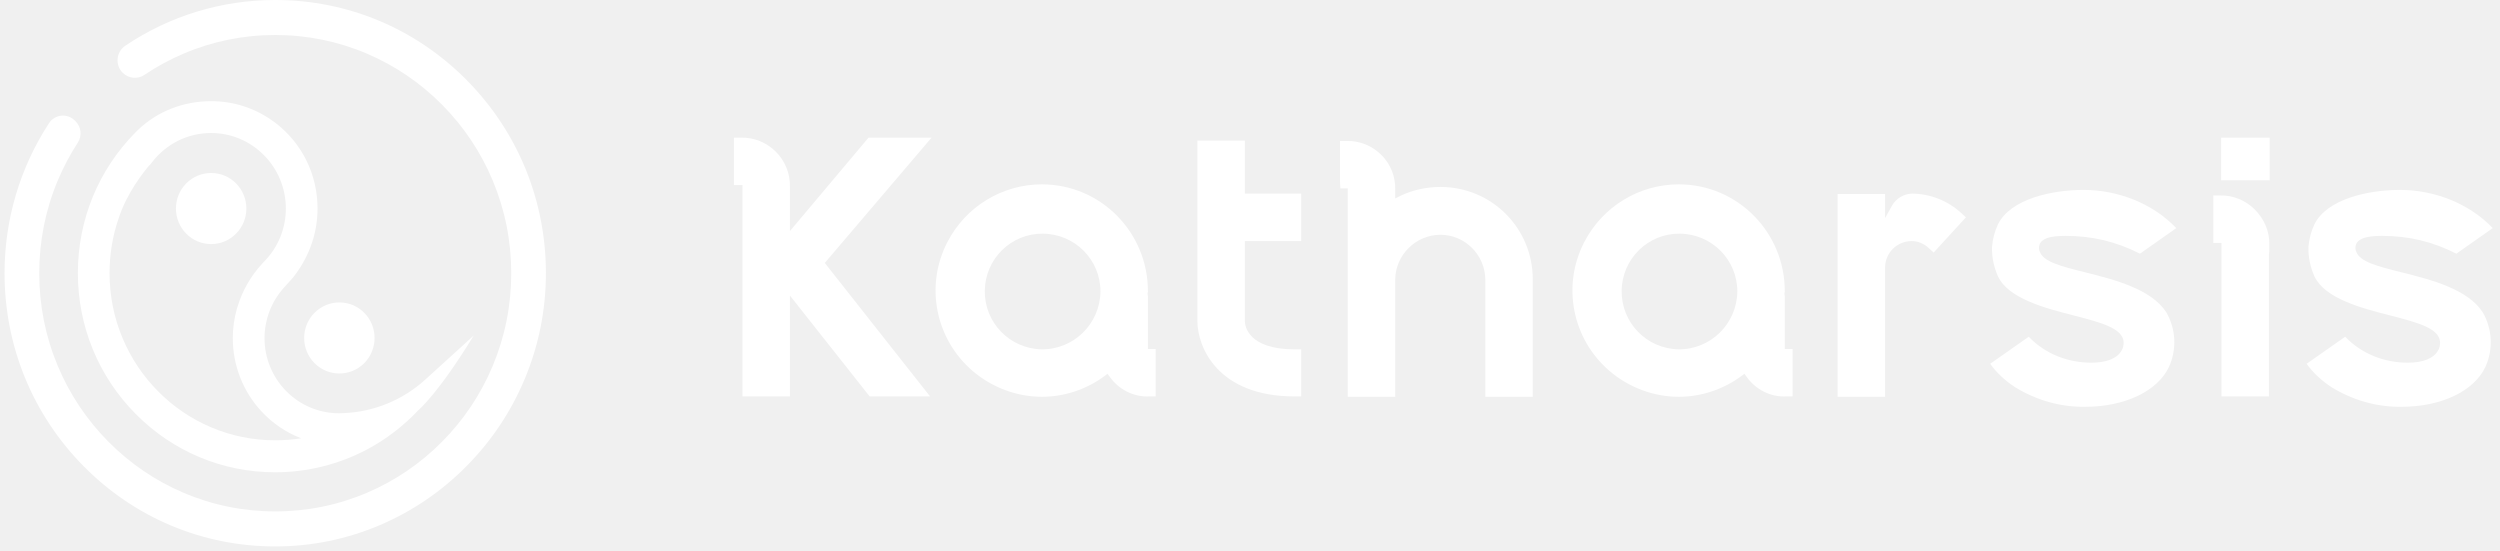
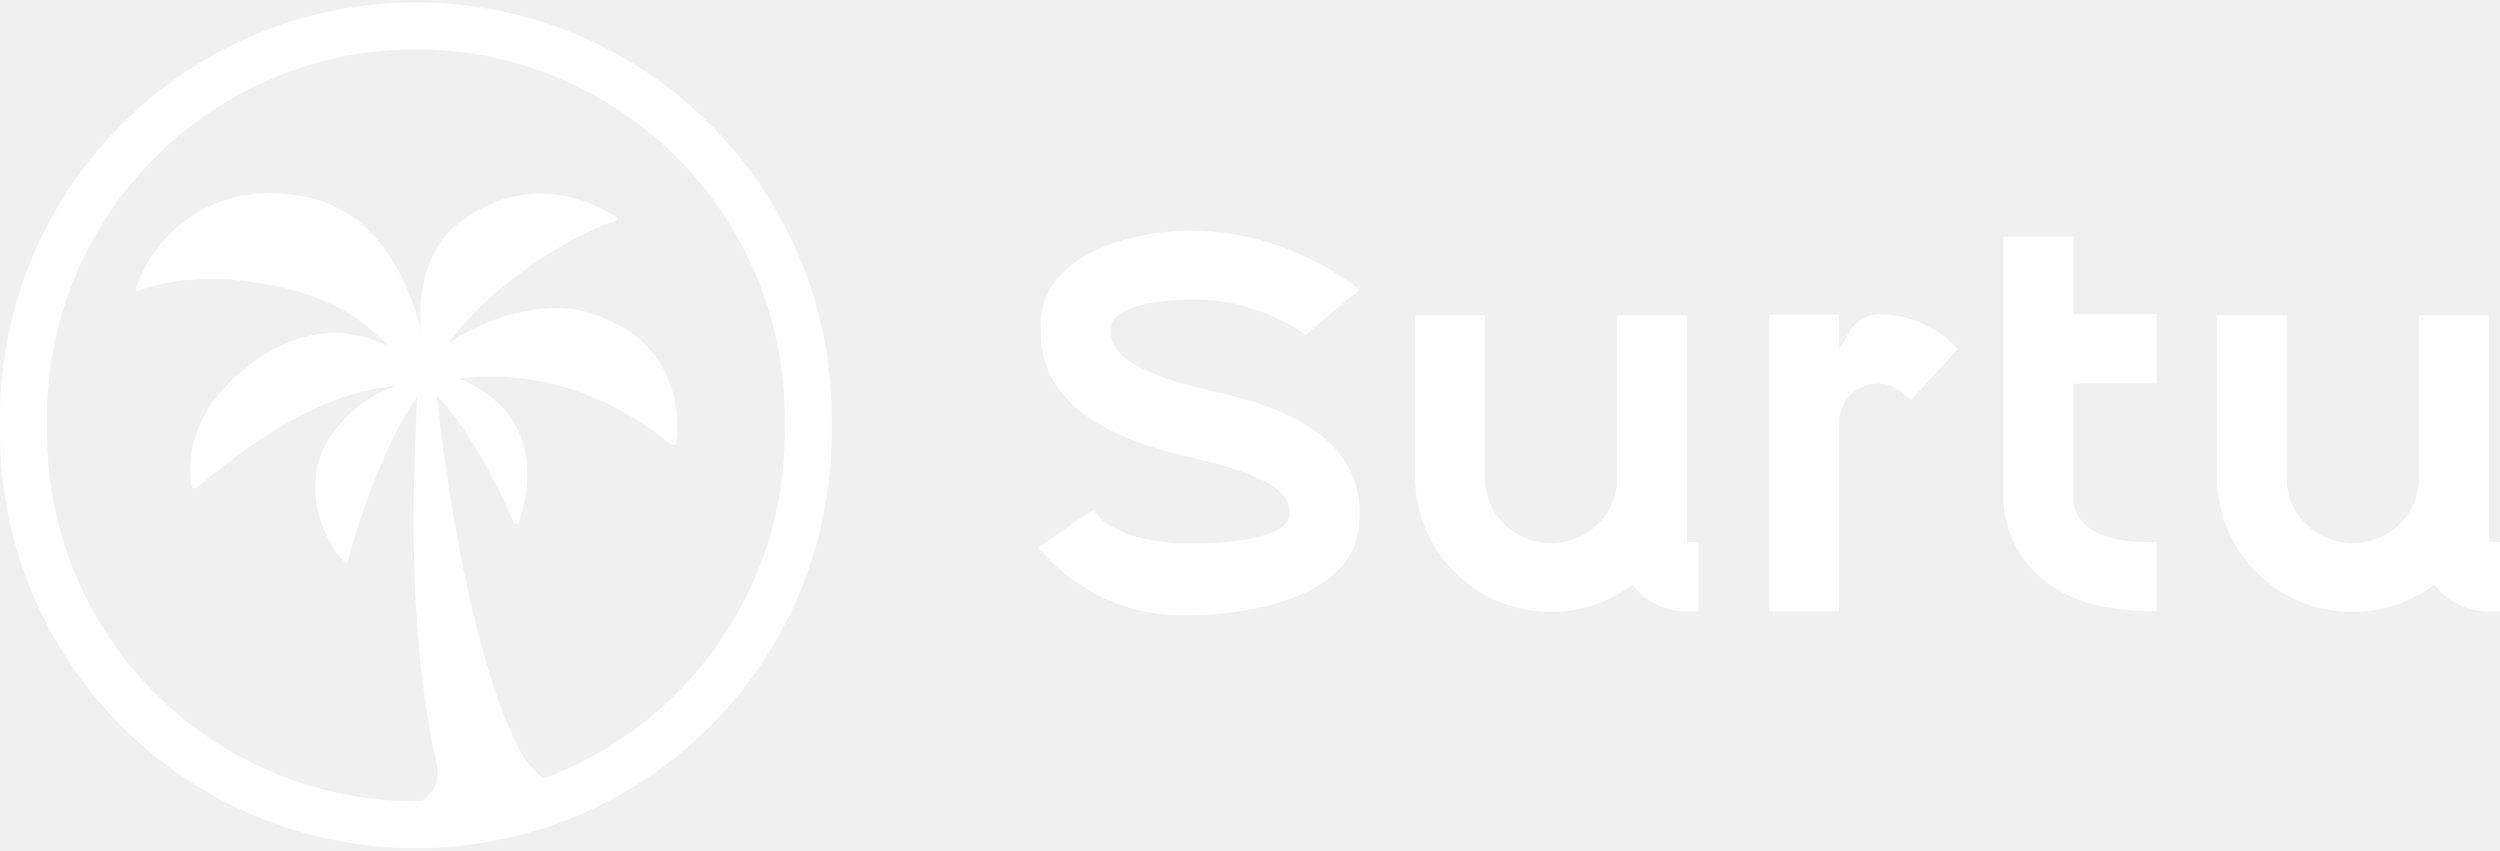
- <svg xmlns="http://www.w3.org/2000/svg" width="218" height="48" viewBox="0 0 218 48" fill="none">
-   <g clip-path="url(#clip0_1_498)">
-     <path d="M81.102 34.568L71.921 22.929L81.232 12.002H75.736L68.882 20.149V16.302C68.914 15.138 68.462 14.038 67.653 13.23C66.845 12.422 65.746 11.969 64.582 12.002H64V16.14H64.744V34.568H68.882V25.774L75.833 34.568H81.102Z" fill="white" />
-     <path d="M100.098 30.43V25.839L100.066 25.58C100.066 25.548 100.066 25.548 100.066 25.548L100.098 25.451C100.131 20.278 95.992 16.075 90.852 16.075C87.425 16.075 84.224 17.983 82.608 21.119C80.636 24.933 81.573 29.589 84.839 32.369C86.552 33.824 88.718 34.6 90.852 34.6C92.759 34.6 94.699 33.986 96.316 32.79L96.574 32.596L96.768 32.854C97.544 33.953 98.837 34.632 100.195 34.568H100.777V30.43H100.098ZM90.82 30.462C88.039 30.397 85.841 28.134 85.873 25.354C85.906 22.573 88.169 20.343 90.949 20.375C93.729 20.407 95.96 22.638 95.96 25.419C95.928 28.231 93.632 30.494 90.82 30.462Z" fill="white" />
-     <path d="M113.466 16.883H108.552V12.26H104.414V28.005C104.414 30.268 106.192 34.568 112.884 34.568H113.466V30.462H112.884C108.843 30.462 108.552 28.425 108.552 28.005V21.022H113.466V16.883Z" fill="white" />
-     <path d="M125.607 16.302C124.412 16.302 123.183 16.56 122.116 17.077L121.663 17.304V16.56C121.696 15.429 121.275 14.329 120.467 13.521C119.659 12.713 118.56 12.26 117.428 12.293H116.846V15.817L116.879 16.431H117.525V34.6H121.663V24.352C121.696 22.218 123.474 20.472 125.607 20.472C127.741 20.472 129.487 22.218 129.519 24.352V34.6H133.657V24.352C133.657 19.89 130.069 16.302 125.607 16.302Z" fill="white" />
-     <path d="M155.633 30.43V25.839L155.601 25.58C155.601 25.548 155.601 25.548 155.601 25.548L155.633 25.451C155.666 20.278 151.527 16.075 146.387 16.075C142.96 16.075 139.76 17.983 138.143 21.119C136.171 24.933 137.109 29.589 140.374 32.369C142.087 33.824 144.253 34.6 146.387 34.6C148.294 34.6 150.234 33.986 151.851 32.79L152.109 32.596L152.304 32.854C153.079 33.953 154.372 34.632 155.73 34.568H156.312V30.43H155.633ZM146.355 30.462C143.575 30.397 141.376 28.134 141.408 25.354C141.44 22.573 143.704 20.343 146.484 20.375C149.264 20.407 151.495 22.638 151.495 25.419C151.463 28.231 149.167 30.494 146.355 30.462Z" fill="white" />
-     <path d="M171.006 18.564C169.842 17.498 168.29 16.883 166.705 16.883C165.994 16.916 165.348 17.304 164.992 17.918L164.378 19.017V16.916H160.24V34.6H164.378V23.349C164.378 22.056 165.412 21.022 166.705 21.022C167.255 21.022 167.773 21.248 168.193 21.636L168.613 22.024L171.426 18.953L171.006 18.564Z" fill="white" />
-     <path d="M181.787 23.737C179.718 23.22 178.198 22.832 177.875 21.959C177.778 21.765 177.778 21.539 177.843 21.345C178.036 20.795 178.748 20.569 180.106 20.569C182.433 20.569 184.502 21.054 186.604 22.121L189.772 19.89C187.703 17.724 184.664 16.56 181.69 16.56C178.941 16.56 175.321 17.336 174.222 19.567C173.931 20.181 173.769 20.828 173.704 21.506C173.672 22.412 173.866 23.285 174.222 24.093C175.126 26.033 178.327 26.873 180.881 27.52C183.241 28.134 185.084 28.619 185.181 29.815C185.181 30.074 185.149 30.365 184.987 30.591C184.599 31.27 183.662 31.626 182.369 31.626C180.299 31.626 178.327 30.85 176.905 29.363L173.542 31.723C174.124 32.531 174.868 33.21 175.708 33.76C177.552 34.891 179.653 35.505 181.819 35.473C185.278 35.473 188.123 34.115 189.126 32.014C189.837 30.462 189.74 28.684 188.899 27.229C187.574 25.192 184.373 24.384 181.787 23.737Z" fill="white" />
-     <path d="M197.915 15.72V12.002H193.68V15.72H197.915ZM193.582 17.045H193V21.183H193.712V34.568H197.85V22.218L197.882 21.895V21.313C197.915 20.181 197.43 19.082 196.622 18.274C195.813 17.465 194.714 17.013 193.582 17.045Z" fill="white" />
-     <path d="M209.38 23.737C207.312 23.22 205.792 22.832 205.468 21.959C205.372 21.765 205.372 21.539 205.436 21.345C205.631 20.795 206.342 20.569 207.699 20.569C210.027 20.569 212.097 21.054 214.197 22.121L217.366 19.89C215.297 17.724 212.258 16.56 209.284 16.56C206.536 16.56 202.914 17.336 201.815 19.567C201.524 20.181 201.363 20.828 201.298 21.506C201.266 22.412 201.46 23.285 201.815 24.093C202.721 26.033 205.922 26.873 208.475 27.52C210.836 28.134 212.678 28.619 212.775 29.815C212.775 30.074 212.743 30.365 212.581 30.591C212.193 31.27 211.256 31.626 209.962 31.626C207.894 31.626 205.922 30.85 204.499 29.363L201.137 31.723C201.719 32.531 202.462 33.21 203.303 33.76C205.145 34.891 207.247 35.505 209.413 35.473C212.872 35.473 215.717 34.115 216.719 32.014C217.43 30.462 217.334 28.684 216.493 27.229C215.167 25.192 211.967 24.384 209.38 23.737Z" fill="white" />
+ <svg xmlns="http://www.w3.org/2000/svg" width="532" height="181" viewBox="0 0 532 181" fill="none">
+   <path d="M415.177 72.845C410.995 69.036 405.42 66.842 399.728 66.842C397.172 66.958 394.849 68.344 393.571 70.536L391.364 74.462V66.958H376.496V130.106H391.364V89.931C391.364 85.313 395.082 81.62 399.728 81.62C401.703 81.62 403.561 82.427 405.071 83.813L406.581 85.198L416.687 74.231L415.177 72.845Z" fill="white" />
+   <g clip-path="url(#clip0_2331_884)">
+     <path d="M253.532 130.915C256.436 130.915 282.572 130.452 288.264 116.021C288.845 114.06 289.31 112.097 289.31 110.134C290.239 90.508 267.007 85.198 257.017 83.004C238.199 78.734 236.225 73.654 236.341 70.076C236.573 63.955 251.326 63.726 254.229 63.726C255.275 63.726 256.204 63.841 257.133 63.841C264.568 64.418 271.653 66.958 277.81 71.23L289.31 61.646C279.32 53.797 266.194 49.064 253.416 49.064C241.22 49.064 221.124 54.028 221.472 69.499C221.008 83.467 231.23 92.356 253.765 97.435C272.35 101.592 274.674 105.862 274.441 109.442C274.325 113.252 266.31 115.675 253.649 115.675C239.361 115.675 234.482 110.711 233.902 110.019L232.624 108.402L221.008 116.484C224.725 121.102 229.371 124.68 234.715 127.22C240.406 129.875 246.795 131.146 253.068 130.915H253.532Z" fill="white" />
+     <path d="M358.989 115.329V67.073H344.12V101.476C344.236 106.556 341.565 111.174 337.151 113.712C334.944 114.983 332.504 115.561 330.065 115.561C327.626 115.561 325.186 114.983 322.979 113.712C318.565 111.174 315.893 106.556 316.01 101.476V67.073H301.141V101.476C301.141 117.407 314.035 130.223 330.065 130.223C335.989 130.223 341.797 128.374 346.56 125.028L347.373 124.45L348.07 125.257C350.974 128.491 355.039 130.223 359.337 130.106H361.428V115.329H358.989Z" fill="white" />
+     <path d="M458.909 66.842H441.252V50.333H426.384V106.556C426.384 114.637 432.772 129.991 456.818 129.991H458.909V115.329H456.818C442.298 115.329 441.252 108.056 441.252 106.556V81.62H458.909V66.842Z" fill="white" />
+     <path d="M529.599 115.329V67.073H514.73V101.476C514.846 106.556 512.174 111.174 507.761 113.712C505.553 114.983 503.114 115.561 500.676 115.561C498.235 115.561 495.796 114.983 493.588 113.712C489.175 111.174 486.503 106.556 486.619 101.476V67.073H471.75V101.476C471.75 117.407 484.644 130.223 500.676 130.223C506.599 130.223 512.407 128.374 517.169 125.028L517.982 124.45L518.679 125.257C521.583 128.491 525.648 130.223 529.947 130.106H532.037V115.329H529.599Z" fill="white" />
  </g>
-   <g clip-path="url(#clip1_1_498)">
-     <path d="M18.412 15.085C17.592 15.085 16.821 15.407 16.241 15.993C15.66 16.579 15.342 17.356 15.342 18.185C15.342 19.013 15.661 19.79 16.241 20.376C16.821 20.961 17.592 21.284 18.412 21.284C19.232 21.284 20.004 20.961 20.583 20.376C21.163 19.791 21.483 19.012 21.483 18.185C21.483 17.357 21.164 16.578 20.583 15.993C20.004 15.407 19.233 15.085 18.412 15.085Z" fill="white" />
-     <path d="M26.523 29.471C26.523 30.298 26.843 31.076 27.423 31.662C28.021 32.267 28.807 32.568 29.594 32.568C30.381 32.568 31.167 32.267 31.765 31.662C32.962 30.453 32.962 28.487 31.765 27.279C30.568 26.07 28.62 26.07 27.423 27.279C26.843 27.864 26.523 28.643 26.523 29.471Z" fill="white" />
-     <path d="M40.674 6.961C36.218 2.472 30.296 0 24 0C19.324 0 14.803 1.379 10.926 3.987C10.546 4.243 10.302 4.652 10.257 5.11C10.211 5.565 10.369 6.012 10.689 6.336C11.197 6.85 11.998 6.932 12.595 6.53C13.662 5.811 14.805 5.19 15.991 4.684C18.527 3.601 21.222 3.052 24.001 3.052C26.78 3.052 29.475 3.601 32.011 4.684C34.46 5.729 36.662 7.227 38.553 9.136C40.444 11.044 41.928 13.265 42.964 15.739C44.037 18.299 44.58 21.019 44.58 23.824C44.58 26.628 44.037 29.348 42.964 31.908C41.928 34.382 40.444 36.603 38.553 38.512C36.662 40.421 34.46 41.919 32.011 42.964C29.475 44.047 26.78 44.595 24.001 44.595C21.223 44.595 18.527 44.047 15.991 42.964C13.541 41.919 11.34 40.421 9.449 38.512C7.558 36.603 6.074 34.381 5.038 31.908C3.966 29.351 3.422 26.631 3.422 23.824C3.422 21.017 3.966 18.297 5.038 15.739C5.521 14.586 6.11 13.474 6.787 12.433C7.17 11.845 7.084 11.061 6.583 10.569L6.513 10.5C6.199 10.19 5.769 10.041 5.332 10.089C4.899 10.136 4.512 10.374 4.274 10.741C1.737 14.628 0.396 19.152 0.396 23.825C0.396 30.18 2.846 36.157 7.293 40.655C11.74 45.152 17.657 47.636 23.951 47.649C23.967 47.649 23.983 47.649 24 47.649C27.167 47.649 30.245 47.02 33.149 45.779C35.966 44.576 38.498 42.852 40.674 40.655C42.85 38.459 44.558 35.904 45.75 33.06C46.985 30.114 47.609 26.99 47.603 23.776C47.59 17.422 45.129 11.451 40.673 6.963L40.674 6.961Z" fill="white" />
-     <path d="M41.309 29.257L37.086 33.1C35.115 34.893 32.572 35.931 29.923 36.025H29.911C29.788 36.032 29.668 36.036 29.552 36.036C25.976 36.036 23.066 33.099 23.066 29.489C23.066 27.895 23.645 26.356 24.695 25.157L24.835 25L25.516 24.245L25.54 24.217C26.177 23.42 26.705 22.501 27.066 21.559C27.48 20.482 27.689 19.344 27.689 18.178C27.689 15.248 26.369 12.541 24.066 10.751L23.952 10.662L23.938 10.659C22.331 9.457 20.427 8.822 18.419 8.822C15.994 8.822 13.736 9.704 12.053 11.309C11.982 11.377 11.912 11.446 11.843 11.516L11.818 11.541C8.575 14.821 6.79 19.178 6.79 23.811C6.79 28.445 8.58 32.814 11.831 36.095C15.081 39.376 19.403 41.183 24 41.183C26.782 41.183 29.545 40.497 31.991 39.2C33.661 38.315 35.184 37.145 36.486 35.762H36.487C36.487 35.762 38.222 34.318 41.309 29.256V29.257ZM24 38.394C22.049 38.394 20.158 38.009 18.377 37.249C16.657 36.515 15.112 35.463 13.785 34.123C12.457 32.783 11.415 31.223 10.688 29.487C9.934 27.69 9.553 25.781 9.553 23.812C9.553 22.174 9.818 20.571 10.342 19.046L10.346 19.035C11.06 16.829 12.514 15.007 13.035 14.399L13.061 14.401L13.266 14.136C14.514 12.524 16.388 11.599 18.407 11.599C22.001 11.599 24.926 14.552 24.926 18.18C24.926 19.919 24.257 21.559 23.042 22.801L22.865 22.983V22.988C21.878 24.054 21.14 25.34 20.717 26.731L20.709 26.737L20.654 26.932C20.42 27.761 20.301 28.622 20.301 29.49C20.301 31.866 21.186 34.13 22.793 35.864C23.768 36.918 24.954 37.717 26.259 38.218C25.516 38.336 24.761 38.395 23.999 38.395L24 38.394Z" fill="white" />
+   <g clip-path="url(#clip1_2331_884)">
+     <mask id="mask0_2331_884" style="mask-type:alpha" maskUnits="userSpaceOnUse" x="5" y="5" width="192" height="192">
+       <circle cx="101" cy="101" r="96" fill="url(#paint0_linear_2331_884)" />
+     </mask>
+     <g mask="url(#mask0_2331_884)">
+       <path d="M131.878 172C122.84 170.079 115.715 167.497 111.628 161.34C106.534 153.647 97.661 127.752 92.961 84.15C99.708 90.795 107.456 106.447 109.203 110.935C109.432 111.518 110.274 111.793 110.542 110.919C116.439 91.937 105.637 83.756 97.598 80.544C121.651 77.655 137.98 90.803 142.791 94.558C143.295 94.952 143.877 94.558 143.956 93.921C144.657 88.394 144.413 71.844 124.651 66.349C115.242 63.735 102.228 68.049 95.213 73.253C107.211 57.097 126.58 48.201 131.012 46.949C131.359 46.846 131.414 46.398 131.115 46.193C124.147 41.508 110.416 37.092 96.968 48.004C89.662 53.925 88.89 65.443 89.725 70.805C87.032 59.672 80.324 44.894 64.924 41.871C42.509 37.469 31.219 53.405 28.959 61.373C28.88 61.656 29.132 61.892 29.408 61.814C32.218 61.018 41.131 57.468 57.791 60.68C70.908 63.207 77.632 68.348 82.828 73.844C74.978 69.703 64.357 68.876 52.642 78.017C39.47 88.291 40.218 99.235 40.643 103.211C40.714 103.849 41.446 104.148 41.95 103.747C46.871 99.794 64.94 83.678 84.206 82.127C80.159 83.63 75.899 85.803 71.601 91.11C62.468 102.377 69.262 115.564 73.278 119.54C73.577 119.84 74.096 119.666 74.167 119.249C74.907 114.824 81.623 94.244 88.725 84.536C88.504 95.629 85.678 129.406 92.937 162.773C94.284 168.969 89.158 170.717 86.544 172.008H131.878V172Z" fill="white" />
+     </g>
  </g>
+   <path d="M5 89V92C5 138.116 42.384 175.5 88.5 175.5C134.616 175.5 172 138.116 172 92V89C172 42.884 134.616 5.5 88.5 5.5C42.384 5.5 5 42.884 5 89Z" stroke="white" stroke-width="10" />
  <defs>
-     <clipPath id="clip0_1_498">
-       <rect width="153.366" height="24" fill="white" transform="translate(64 12)" />
+     <linearGradient id="paint0_linear_2331_884" x1="101" y1="5" x2="101" y2="197" gradientUnits="userSpaceOnUse">
+       <stop stop-color="#57B8EA" />
+       <stop offset="1" stop-color="#2765D9" />
+     </linearGradient>
+     <clipPath id="clip0_2331_884">
+       <rect width="311" height="82" fill="white" transform="translate(221 49)" />
    </clipPath>
-     <clipPath id="clip1_1_498">
-       <rect width="48" height="48" fill="white" />
+     <clipPath id="clip1_2331_884">
+       <rect x="5" y="5" width="167" height="167" rx="83.5" fill="white" />
    </clipPath>
  </defs>
</svg>
